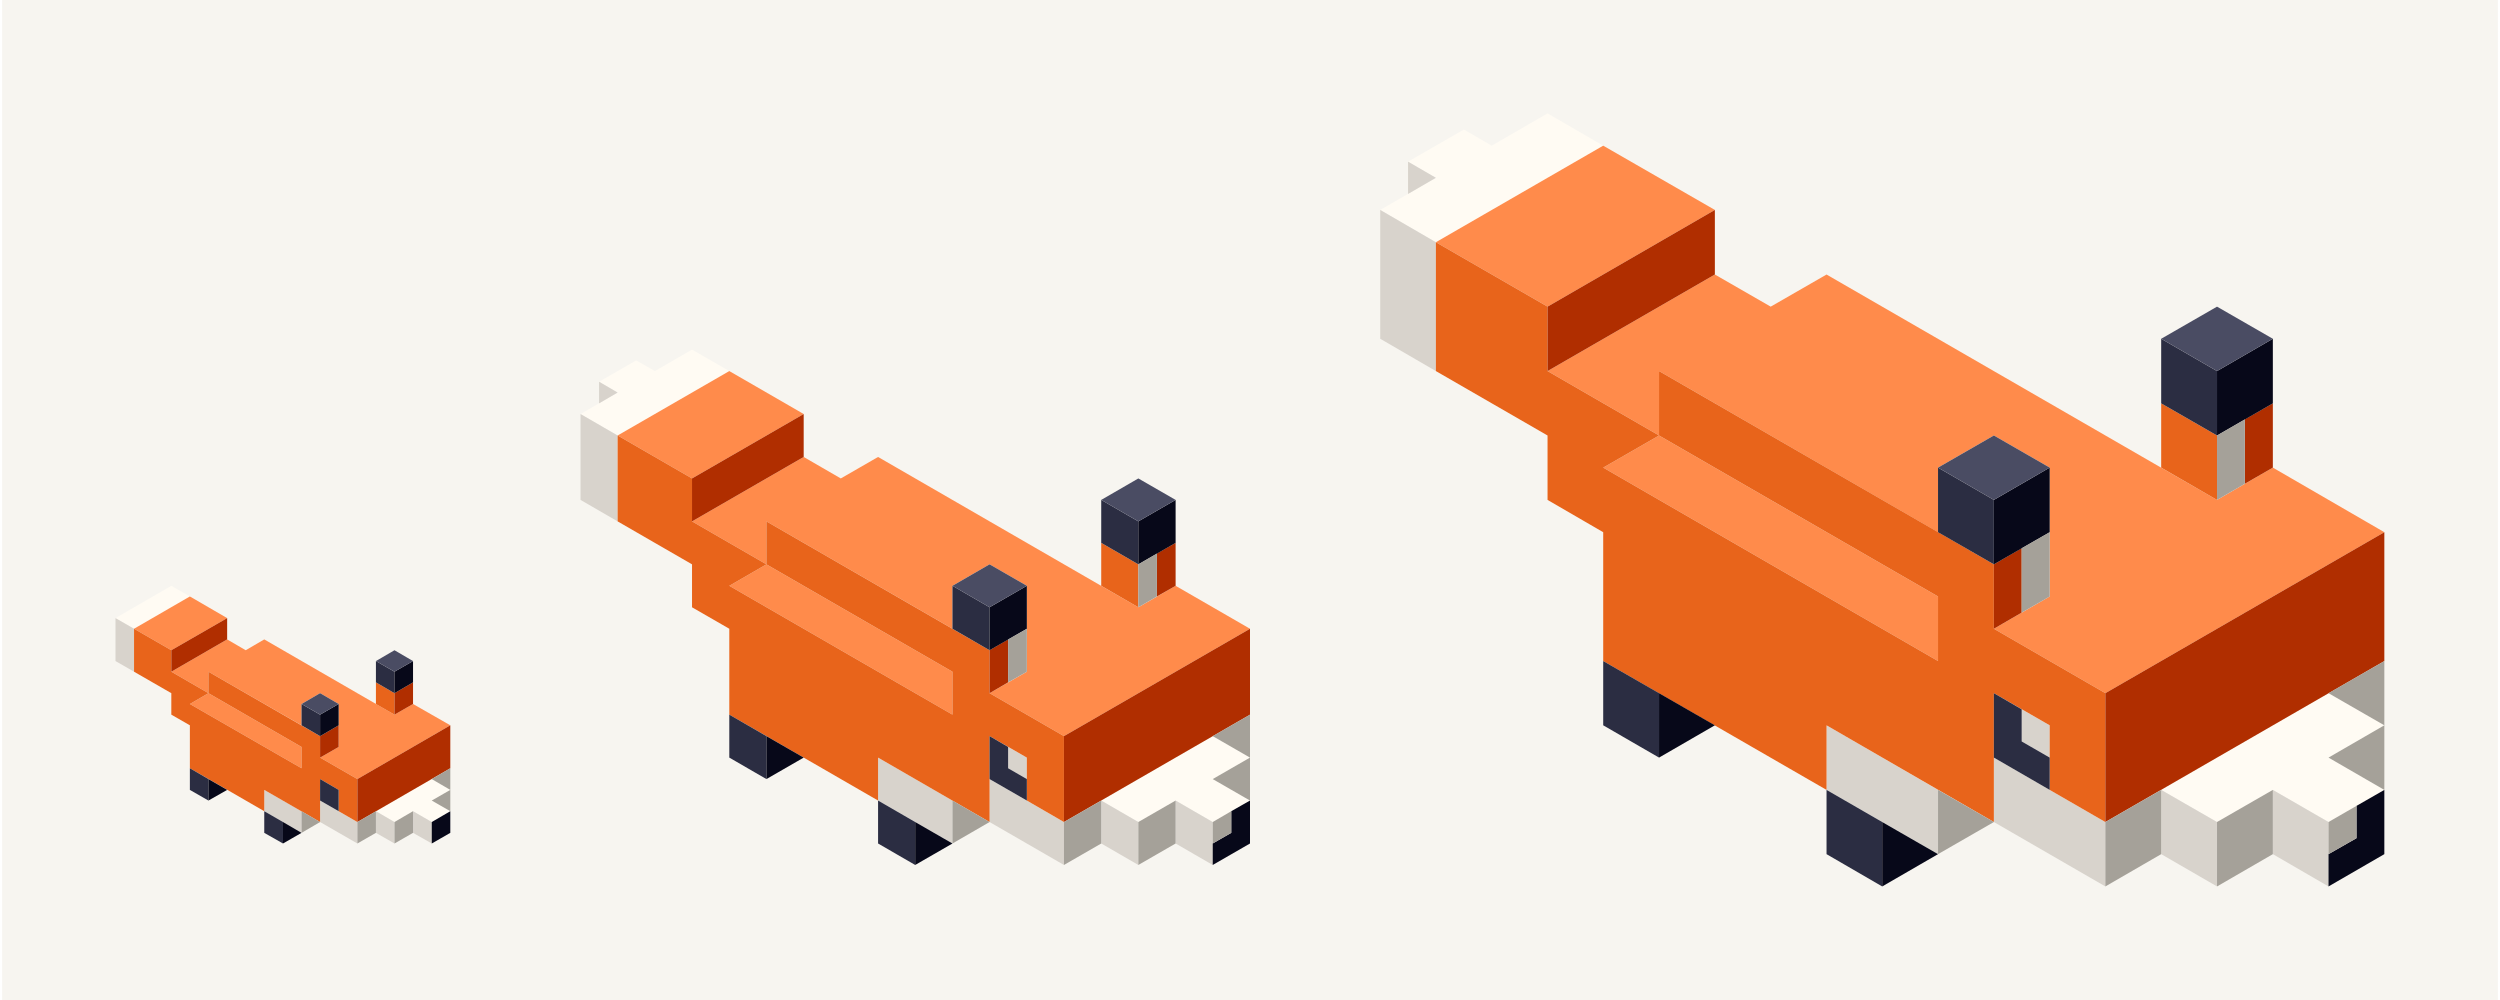
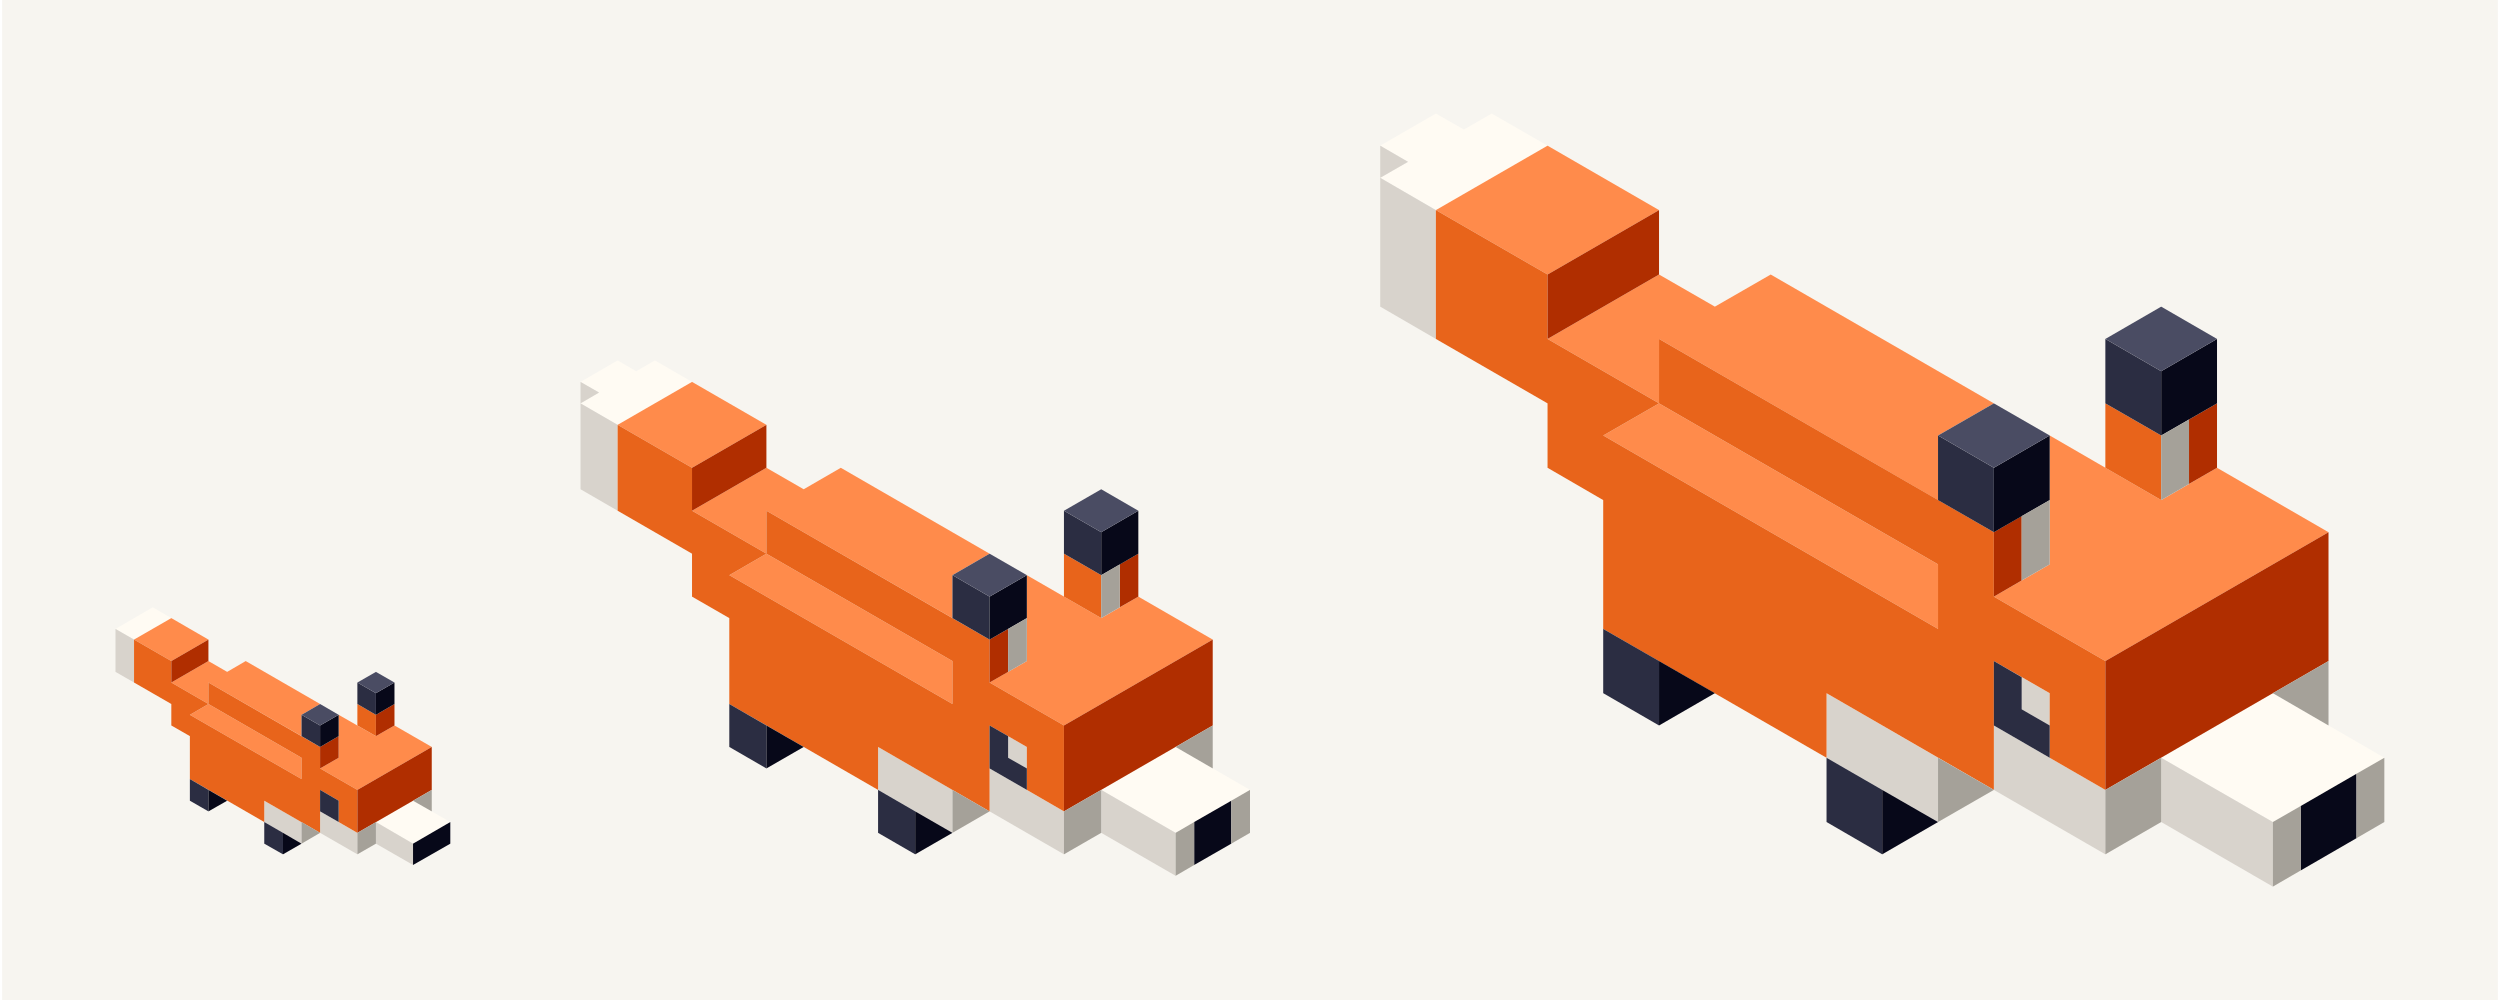
- <svg xmlns="http://www.w3.org/2000/svg" width="640" height="256" viewBox="-0.552 -0.41 14.528 5.821">
-   <rect x="-0.552" y="-0.41" width="14.528" height="5.821" fill="#f7f5f0" />
-   <path fill="#fffbf3" d="M0.433 3L0.541 3.062L0.216 3.25L0.108 3.188ZM1.949 4.125L2.057 4.188L1.949 4.25L2.057 4.312L1.949 4.375L1.84 4.312L1.732 4.375L1.624 4.312ZM3.139 1.688L3.248 1.75L3.464 1.625L3.681 1.75L3.031 2.125L2.815 2L3.031 1.875L2.923 1.812ZM6.495 3.875L6.712 4L6.495 4.125L6.712 4.25L6.495 4.375L6.279 4.25L6.062 4.375L5.846 4.25ZM7.957 0.344L8.119 0.438L8.444 0.25L8.768 0.438L7.794 1L7.47 0.812L7.794 0.625L7.632 0.531ZM12.99 3.625L13.315 3.812L12.99 4L13.315 4.188L12.99 4.375L12.666 4.188L12.341 4.375L12.016 4.188Z" />
-   <path fill="#d8d3cc" d="M0.108 3.188L0.216 3.25L0.216 3.5L0.108 3.438ZM0.974 4.312L0.974 4.188L1.191 4.312L1.191 4.438ZM1.299 4.25L1.516 4.375L1.516 4.5L1.299 4.375ZM1.624 4.312L1.732 4.375L1.732 4.5L1.624 4.438ZM1.84 4.312L1.949 4.375L1.949 4.5L1.84 4.438ZM2.923 1.812L3.031 1.875L2.923 1.938ZM2.815 2L3.031 2.125L3.031 2.625L2.815 2.5ZM4.98 4.25L4.98 4.5L4.547 4.25L4.547 4ZM5.304 3.938L5.413 4L5.413 4.125L5.304 4.062ZM5.196 4.125L5.629 4.375L5.629 4.625L5.196 4.375ZM5.846 4.25L6.062 4.375L6.062 4.625L5.846 4.5ZM6.279 4.25L6.495 4.375L6.495 4.625L6.279 4.5ZM7.632 0.531L7.794 0.625L7.632 0.719ZM7.47 0.812L7.794 1L7.794 1.75L7.47 1.562ZM10.717 4.188L10.717 4.562L10.068 4.188L10.068 3.812ZM11.204 3.719L11.367 3.812L11.367 4L11.204 3.906ZM11.042 4L11.691 4.375L11.691 4.75L11.042 4.375ZM12.016 4.188L12.341 4.375L12.341 4.75L12.016 4.562ZM12.666 4.188L12.99 4.375L12.99 4.75L12.666 4.562Z" />
-   <path fill="#ff8b4b" d="M0.541 3.062L0.758 3.188L0.433 3.375L0.216 3.25ZM0.758 3.312L0.866 3.375L0.974 3.312L1.732 3.75L1.84 3.688L2.057 3.812L1.516 4.125L1.299 4L1.407 3.938L1.407 3.688L1.299 3.625L1.191 3.688L1.191 3.812L0.649 3.5L0.649 3.625L1.191 3.938L1.191 4.062L0.541 3.688L0.649 3.625L0.433 3.5ZM3.681 1.75L4.114 2L3.464 2.375L3.031 2.125ZM4.114 2.25L4.33 2.375L4.547 2.25L6.062 3.125L6.279 3L6.712 3.25L5.629 3.875L5.196 3.625L5.413 3.5L5.413 3L5.196 2.875L4.98 3L4.98 3.25L3.897 2.625L3.897 2.875L4.98 3.5L4.98 3.75L3.681 3L3.897 2.875L3.464 2.625ZM8.768 0.438L9.418 0.812L8.444 1.375L7.794 1ZM9.418 1.188L9.743 1.375L10.068 1.188L12.341 2.5L12.666 2.312L13.315 2.688L11.691 3.625L11.042 3.25L11.367 3.062L11.367 2.312L11.042 2.125L10.717 2.312L10.717 2.688L9.093 1.75L9.093 2.125L10.717 3.062L10.717 3.438L8.768 2.312L9.093 2.125L8.444 1.75Z" />
-   <path fill="#e8641b" d="M0.216 3.25L0.433 3.375L0.433 3.5L0.649 3.625L0.541 3.688L1.191 4.062L1.191 3.938L0.649 3.625L0.649 3.5L1.299 3.875L1.299 4L1.516 4.125L1.516 4.375L1.407 4.312L1.407 4.188L1.299 4.125L1.299 4.375L0.974 4.188L0.974 4.312L0.541 4.062L0.541 3.812L0.433 3.75L0.433 3.625L0.216 3.5ZM1.732 3.625L1.732 3.75L1.624 3.688L1.624 3.562ZM3.031 2.125L3.464 2.375L3.464 2.625L3.897 2.875L3.681 3L4.98 3.75L4.98 3.5L3.897 2.875L3.897 2.625L5.196 3.375L5.196 3.625L5.629 3.875L5.629 4.375L5.413 4.25L5.413 4L5.196 3.875L5.196 4.375L4.547 4L4.547 4.25L3.681 3.75L3.681 3.25L3.464 3.125L3.464 2.875L3.031 2.625ZM6.062 2.875L6.062 3.125L5.846 3L5.846 2.75ZM7.794 1L8.444 1.375L8.444 1.75L9.093 2.125L8.768 2.312L10.717 3.438L10.717 3.062L9.093 2.125L9.093 1.75L11.042 2.875L11.042 3.25L11.691 3.625L11.691 4.375L11.367 4.188L11.367 3.812L11.042 3.625L11.042 4.375L10.068 3.812L10.068 4.188L8.768 3.438L8.768 2.688L8.444 2.5L8.444 2.125L7.794 1.75ZM12.341 2.125L12.341 2.5L12.016 2.312L12.016 1.938Z" />
-   <path fill="#b02e00" d="M0.758 3.188L0.758 3.312L0.433 3.5L0.433 3.375ZM1.516 4.125L2.057 3.812L2.057 4.062L1.516 4.375ZM1.299 3.875L1.407 3.812L1.407 3.938L1.299 4ZM1.84 3.688L1.732 3.75L1.732 3.625L1.84 3.562ZM4.114 2L4.114 2.25L3.464 2.625L3.464 2.375ZM6.712 3.25L6.712 3.75L5.629 4.375L5.629 3.875ZM5.196 3.375L5.304 3.312L5.304 3.562L5.196 3.625ZM6.279 3L6.17 3.062L6.17 2.812L6.279 2.75ZM9.418 0.812L9.418 1.188L8.444 1.75L8.444 1.375ZM13.315 2.688L13.315 3.438L11.691 4.375L11.691 3.625ZM11.204 2.781L11.204 3.156L11.042 3.25L11.042 2.875ZM12.503 2.031L12.666 1.938L12.666 2.312L12.503 2.406Z" />
-   <path fill="#2b2d42" d="M0.541 4.062L0.649 4.125L0.649 4.25L0.541 4.188ZM0.974 4.312L1.083 4.375L1.083 4.5L0.974 4.438ZM1.191 3.688L1.299 3.75L1.299 3.875L1.191 3.812ZM1.299 4.125L1.407 4.188L1.407 4.312L1.299 4.25ZM1.732 3.5L1.732 3.625L1.624 3.562L1.624 3.438ZM3.681 3.75L3.897 3.875L3.897 4.125L3.681 4ZM4.547 4.25L4.763 4.375L4.763 4.625L4.547 4.5ZM4.98 3L5.196 3.125L5.196 3.375L4.98 3.25ZM5.196 3.875L5.304 3.938L5.304 4.062L5.413 4.125L5.413 4.25L5.196 4.125ZM6.062 2.625L6.062 2.875L5.846 2.75L5.846 2.5ZM8.768 3.438L9.093 3.625L9.093 4L8.768 3.812ZM10.068 4.188L10.392 4.375L10.392 4.75L10.068 4.562ZM10.717 2.312L11.042 2.5L11.042 2.875L10.717 2.688ZM11.042 3.625L11.204 3.719L11.204 3.906L11.367 4L11.367 4.188L11.042 4ZM12.341 1.75L12.341 2.125L12.016 1.938L12.016 1.562Z" />
-   <path fill="#070819" d="M0.649 4.125L0.758 4.188L0.649 4.25ZM1.083 4.375L1.191 4.438L1.083 4.5ZM1.299 3.75L1.407 3.688L1.407 3.812L1.299 3.875ZM1.84 3.562L1.732 3.625L1.732 3.5L1.84 3.438ZM1.949 4.375L2.057 4.312L2.057 4.438L1.949 4.5ZM3.897 3.875L4.114 4L3.897 4.125ZM4.763 4.375L4.98 4.5L4.763 4.625ZM5.413 3L5.413 3.25L5.196 3.375L5.196 3.125ZM6.062 2.625L6.279 2.5L6.279 2.75L6.062 2.875ZM6.603 4.312L6.712 4.25L6.712 4.5L6.495 4.625L6.495 4.5L6.603 4.438ZM9.093 3.625L9.418 3.812L9.093 4ZM10.392 4.375L10.717 4.562L10.392 4.75ZM11.367 2.312L11.367 2.688L11.042 2.875L11.042 2.5ZM12.341 1.75L12.666 1.562L12.666 1.938L12.341 2.125ZM13.315 4.188L13.315 4.562L12.99 4.75L12.99 4.562L13.153 4.469L13.153 4.281Z" />
-   <path fill="#4a4c63" d="M1.191 3.688L1.299 3.625L1.407 3.688L1.299 3.75ZM1.624 3.438L1.732 3.375L1.84 3.438L1.732 3.5ZM5.196 2.875L5.413 3L5.196 3.125L4.98 3ZM6.062 2.375L6.279 2.5L6.062 2.625L5.846 2.5ZM11.042 2.125L11.367 2.312L11.042 2.5L10.717 2.312ZM12.341 1.375L12.666 1.562L12.341 1.75L12.016 1.562Z" />
-   <path fill="#a5a199" d="M1.191 4.312L1.299 4.375L1.191 4.438ZM1.949 4.125L2.057 4.062L2.057 4.312L1.949 4.25L2.057 4.188ZM1.516 4.375L1.624 4.312L1.624 4.438L1.516 4.5ZM1.732 4.375L1.84 4.312L1.84 4.438L1.732 4.5ZM5.304 3.312L5.413 3.25L5.413 3.5L5.304 3.562ZM4.98 4.25L5.196 4.375L4.98 4.5ZM6.062 2.875L6.17 2.812L6.17 3.062L6.062 3.125ZM6.712 3.75L6.712 4.25L6.495 4.125L6.712 4L6.495 3.875ZM5.846 4.25L5.846 4.5L5.629 4.625L5.629 4.375ZM6.279 4.25L6.279 4.5L6.062 4.625L6.062 4.375ZM6.495 4.375L6.603 4.312L6.603 4.438L6.495 4.5ZM11.367 2.688L11.367 3.062L11.204 3.156L11.204 2.781ZM10.717 4.188L11.042 4.375L10.717 4.562ZM12.341 2.125L12.503 2.031L12.503 2.406L12.341 2.5ZM13.315 3.438L13.315 4.188L12.99 4L13.315 3.812L12.99 3.625ZM12.016 4.188L12.016 4.562L11.691 4.75L11.691 4.375ZM12.666 4.188L12.666 4.562L12.341 4.75L12.341 4.375ZM13.153 4.281L13.153 4.469L12.99 4.562L12.99 4.375Z" />
+ <svg xmlns="http://www.w3.org/2000/svg" width="640" height="256" viewBox="-0.552 -0.473 14.528 5.821">
+   <rect x="-0.552" y="-0.473" width="14.528" height="5.821" fill="#f7f5f0" />
+   <path fill="#fffbf3" d="M0.325 3.062L0.433 3.125L0.216 3.25L0.108 3.188ZM1.84 4.188L2.057 4.312L1.84 4.438L1.624 4.312ZM3.031 1.625L3.139 1.688L3.248 1.625L3.464 1.75L3.031 2L2.815 1.875L2.923 1.812L2.815 1.75ZM6.279 3.875L6.712 4.125L6.279 4.375L5.846 4.125ZM7.794 0.188L7.957 0.281L8.119 0.188L8.444 0.375L7.794 0.75L7.47 0.562L7.632 0.469L7.47 0.375ZM12.666 3.562L13.315 3.938L12.666 4.312L12.016 3.938Z" />
+   <path fill="#d8d3cc" d="M0.108 3.188L0.216 3.25L0.216 3.5L0.108 3.438ZM0.974 4.312L0.974 4.188L1.191 4.312L1.191 4.438ZM1.299 4.25L1.516 4.375L1.516 4.5L1.299 4.375ZM1.624 4.312L1.84 4.438L1.84 4.562L1.624 4.438ZM2.815 1.75L2.923 1.812L2.815 1.875L3.031 2L3.031 2.5L2.815 2.375ZM5.304 3.812L5.413 3.875L5.413 4L5.304 3.938ZM4.98 4.125L4.98 4.375L4.547 4.125L4.547 3.875ZM5.196 4L5.629 4.25L5.629 4.5L5.196 4.25ZM5.846 4.125L6.279 4.375L6.279 4.625L5.846 4.375ZM7.47 0.375L7.632 0.469L7.47 0.562L7.794 0.75L7.794 1.5L7.47 1.312ZM11.204 3.469L11.367 3.562L11.367 3.75L11.204 3.656ZM10.717 3.938L10.717 4.312L10.068 3.938L10.068 3.562ZM11.042 3.75L11.691 4.125L11.691 4.5L11.042 4.125ZM12.016 3.938L12.666 4.312L12.666 4.688L12.016 4.312Z" />
+   <path fill="#ff8b4b" d="M0.433 3.125L0.649 3.25L0.433 3.375L0.216 3.25ZM0.649 3.375L0.758 3.438L0.866 3.375L1.299 3.625L1.191 3.688L1.191 3.812L0.649 3.5L0.649 3.625L1.191 3.938L1.191 4.062L0.541 3.688L0.649 3.625L0.433 3.5ZM1.407 3.688L1.624 3.812L1.732 3.75L1.949 3.875L1.516 4.125L1.299 4L1.407 3.938ZM3.464 1.75L3.897 2L3.464 2.25L3.031 2ZM3.897 2.25L4.114 2.375L4.33 2.25L5.196 2.75L4.98 2.875L4.98 3.125L3.897 2.5L3.897 2.75L4.98 3.375L4.98 3.625L3.681 2.875L3.897 2.75L3.464 2.5ZM5.413 2.875L5.846 3.125L6.062 3L6.495 3.25L5.629 3.75L5.196 3.5L5.413 3.375ZM8.444 0.375L9.093 0.75L8.444 1.125L7.794 0.75ZM9.093 1.125L9.418 1.312L9.743 1.125L11.042 1.875L10.717 2.062L10.717 2.438L9.093 1.5L9.093 1.875L10.717 2.812L10.717 3.188L8.768 2.062L9.093 1.875L8.444 1.5ZM11.367 2.062L12.016 2.438L12.341 2.25L12.99 2.625L11.691 3.375L11.042 3L11.367 2.812Z" />
+   <path fill="#e8641b" d="M0.216 3.25L0.433 3.375L0.433 3.5L0.649 3.625L0.541 3.688L1.191 4.062L1.191 3.938L0.649 3.625L0.649 3.5L1.299 3.875L1.299 4L1.516 4.125L1.516 4.375L1.407 4.312L1.407 4.188L1.299 4.125L1.299 4.375L0.974 4.188L0.974 4.312L0.541 4.062L0.541 3.812L0.433 3.75L0.433 3.625L0.216 3.5ZM1.624 3.688L1.624 3.812L1.516 3.75L1.516 3.625ZM3.031 2L3.464 2.25L3.464 2.5L3.897 2.75L3.681 2.875L4.98 3.625L4.98 3.375L3.897 2.75L3.897 2.5L5.196 3.25L5.196 3.5L5.629 3.75L5.629 4.25L5.413 4.125L5.413 3.875L5.196 3.75L5.196 4.25L4.547 3.875L4.547 4.125L3.681 3.625L3.681 3.125L3.464 3L3.464 2.75L3.031 2.5ZM5.846 2.875L5.846 3.125L5.629 3L5.629 2.75ZM7.794 0.75L8.444 1.125L8.444 1.5L9.093 1.875L8.768 2.062L10.717 3.188L10.717 2.812L9.093 1.875L9.093 1.5L11.042 2.625L11.042 3L11.691 3.375L11.691 4.125L11.367 3.938L11.367 3.562L11.042 3.375L11.042 4.125L10.068 3.562L10.068 3.938L8.768 3.188L8.768 2.438L8.444 2.25L8.444 1.875L7.794 1.5ZM12.016 2.062L12.016 2.438L11.691 2.25L11.691 1.875Z" />
+   <path fill="#b02e00" d="M0.649 3.25L0.649 3.375L0.433 3.5L0.433 3.375ZM1.299 3.875L1.407 3.812L1.407 3.938L1.299 4ZM1.516 4.125L1.949 3.875L1.949 4.125L1.516 4.375ZM1.732 3.75L1.624 3.812L1.624 3.688L1.732 3.625ZM3.897 2L3.897 2.25L3.464 2.5L3.464 2.25ZM5.196 3.25L5.304 3.188L5.304 3.438L5.196 3.5ZM6.495 3.25L6.495 3.75L5.629 4.25L5.629 3.75ZM6.062 3L5.954 3.062L5.954 2.812L6.062 2.75ZM9.093 0.75L9.093 1.125L8.444 1.5L8.444 1.125ZM11.204 2.531L11.204 2.906L11.042 3L11.042 2.625ZM12.99 2.625L12.99 3.375L11.691 4.125L11.691 3.375ZM12.178 1.969L12.341 1.875L12.341 2.25L12.178 2.344Z" />
+   <path fill="#2b2d42" d="M1.299 4.125L1.407 4.188L1.407 4.312L1.299 4.25ZM0.541 4.062L0.649 4.125L0.649 4.25L0.541 4.188ZM0.974 4.312L1.083 4.375L1.083 4.5L0.974 4.438ZM1.191 3.688L1.299 3.75L1.299 3.875L1.191 3.812ZM1.624 3.562L1.624 3.688L1.516 3.625L1.516 3.5ZM5.196 3.75L5.304 3.812L5.304 3.938L5.413 4L5.413 4.125L5.196 4ZM3.681 3.625L3.897 3.75L3.897 4L3.681 3.875ZM4.547 4.125L4.763 4.25L4.763 4.5L4.547 4.375ZM4.98 2.875L5.196 3L5.196 3.25L4.98 3.125ZM5.846 2.625L5.846 2.875L5.629 2.75L5.629 2.5ZM11.042 3.375L11.204 3.469L11.204 3.656L11.367 3.75L11.367 3.938L11.042 3.75ZM8.768 3.188L9.093 3.375L9.093 3.75L8.768 3.562ZM10.068 3.938L10.392 4.125L10.392 4.5L10.068 4.312ZM10.717 2.062L11.042 2.25L11.042 2.625L10.717 2.438ZM12.016 1.688L12.016 2.062L11.691 1.875L11.691 1.5Z" />
+   <path fill="#070819" d="M0.649 4.125L0.758 4.188L0.649 4.25ZM1.083 4.375L1.191 4.438L1.083 4.5ZM1.299 3.75L1.407 3.688L1.407 3.812L1.299 3.875ZM1.732 3.625L1.624 3.688L1.624 3.562L1.732 3.5ZM2.057 4.312L2.057 4.438L1.84 4.562L1.84 4.438ZM3.897 3.75L4.114 3.875L3.897 4ZM4.763 4.25L4.98 4.375L4.763 4.5ZM5.413 2.875L5.413 3.125L5.196 3.25L5.196 3ZM5.846 2.625L6.062 2.5L6.062 2.75L5.846 2.875ZM6.603 4.188L6.603 4.438L6.387 4.562L6.387 4.312ZM9.093 3.375L9.418 3.562L9.093 3.75ZM10.392 4.125L10.717 4.312L10.392 4.5ZM11.367 2.062L11.367 2.438L11.042 2.625L11.042 2.25ZM12.016 1.688L12.341 1.5L12.341 1.875L12.016 2.062ZM13.153 4.031L13.153 4.406L12.828 4.594L12.828 4.219Z" />
+   <path fill="#4a4c63" d="M1.191 3.688L1.299 3.625L1.407 3.688L1.299 3.75ZM1.516 3.5L1.624 3.438L1.732 3.5L1.624 3.562ZM5.196 2.75L5.413 2.875L5.196 3L4.98 2.875ZM5.846 2.375L6.062 2.5L5.846 2.625L5.629 2.5ZM11.042 1.875L11.367 2.062L11.042 2.25L10.717 2.062ZM12.016 1.312L12.341 1.5L12.016 1.688L11.691 1.5Z" />
+   <path fill="#a5a199" d="M1.191 4.312L1.299 4.375L1.191 4.438ZM1.84 4.188L1.949 4.125L1.949 4.25ZM1.516 4.375L1.624 4.312L1.624 4.438L1.516 4.5ZM5.304 3.188L5.413 3.125L5.413 3.375L5.304 3.438ZM4.98 4.125L5.196 4.25L4.98 4.375ZM5.846 2.875L5.954 2.812L5.954 3.062L5.846 3.125ZM6.495 3.75L6.495 4L6.279 3.875ZM5.846 4.125L5.846 4.375L5.629 4.5L5.629 4.25ZM6.603 4.188L6.712 4.125L6.712 4.375L6.603 4.438ZM6.279 4.375L6.387 4.312L6.387 4.562L6.279 4.625ZM11.367 2.438L11.367 2.812L11.204 2.906L11.204 2.531ZM10.717 3.938L11.042 4.125L10.717 4.312ZM12.016 2.062L12.178 1.969L12.178 2.344L12.016 2.438ZM12.99 3.375L12.99 3.75L12.666 3.562ZM12.016 3.938L12.016 4.312L11.691 4.5L11.691 4.125ZM13.315 3.938L13.315 4.312L13.153 4.406L13.153 4.031ZM12.828 4.219L12.828 4.594L12.666 4.688L12.666 4.312Z" />
</svg>
